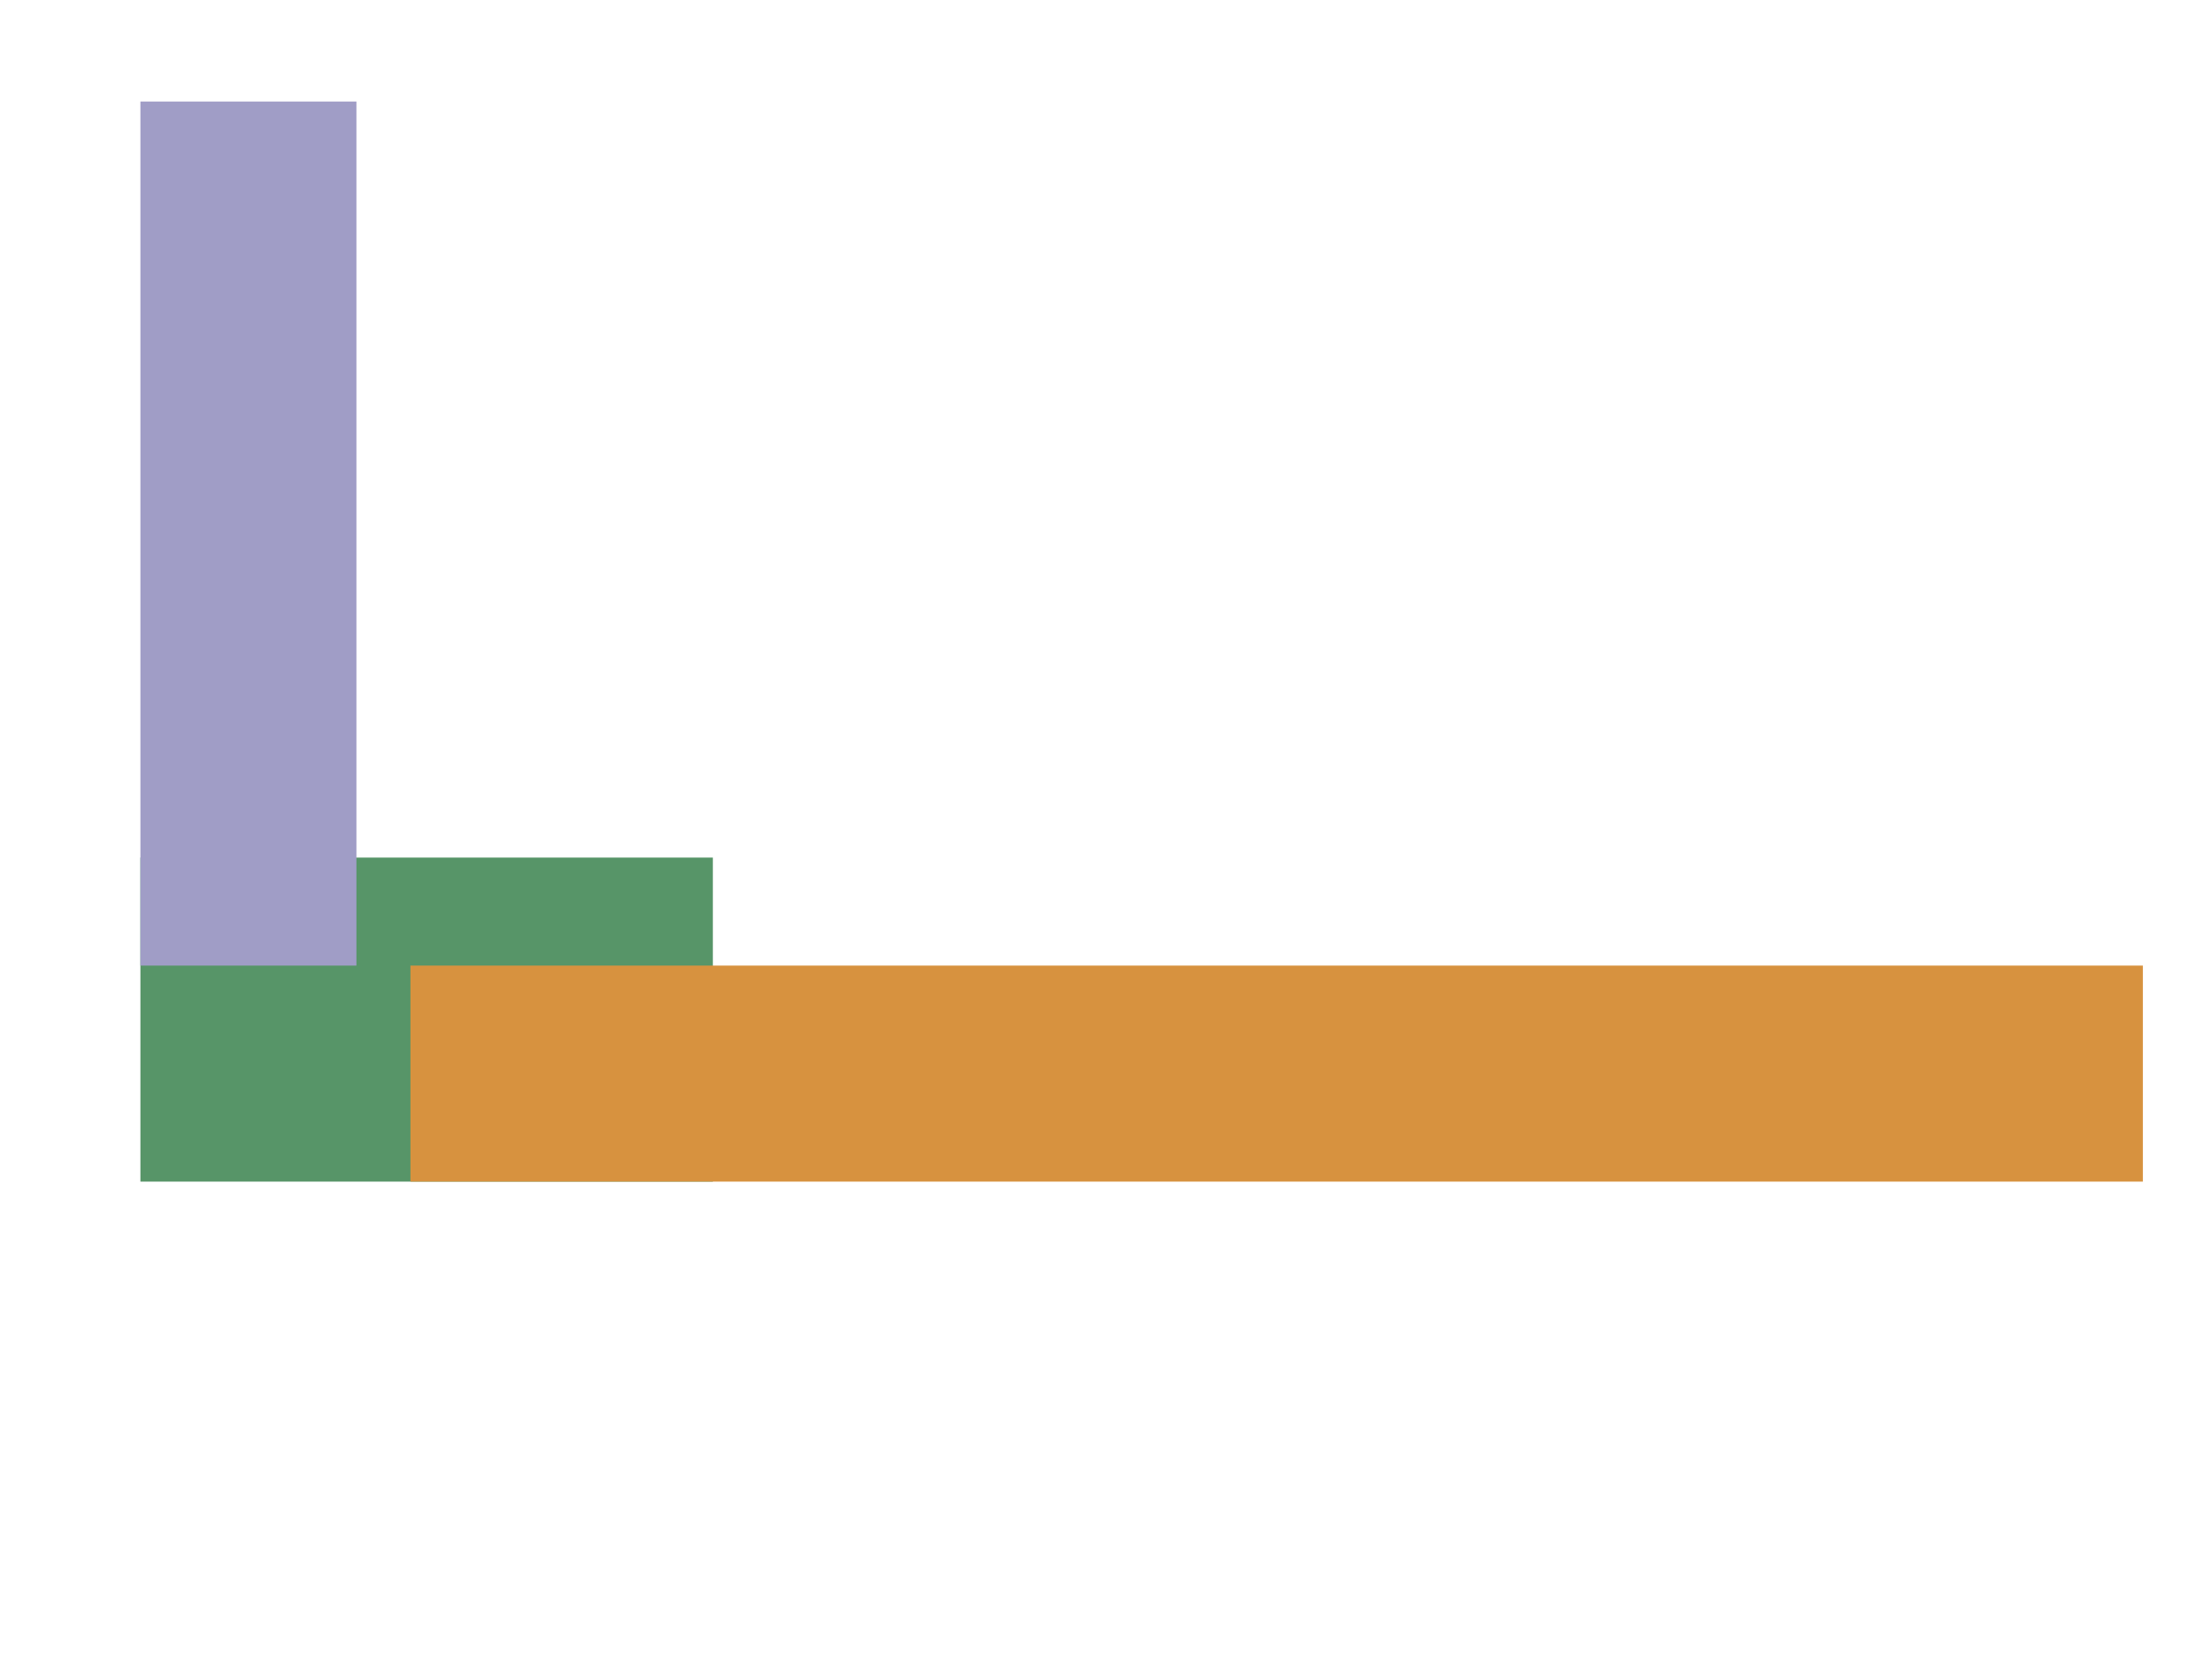
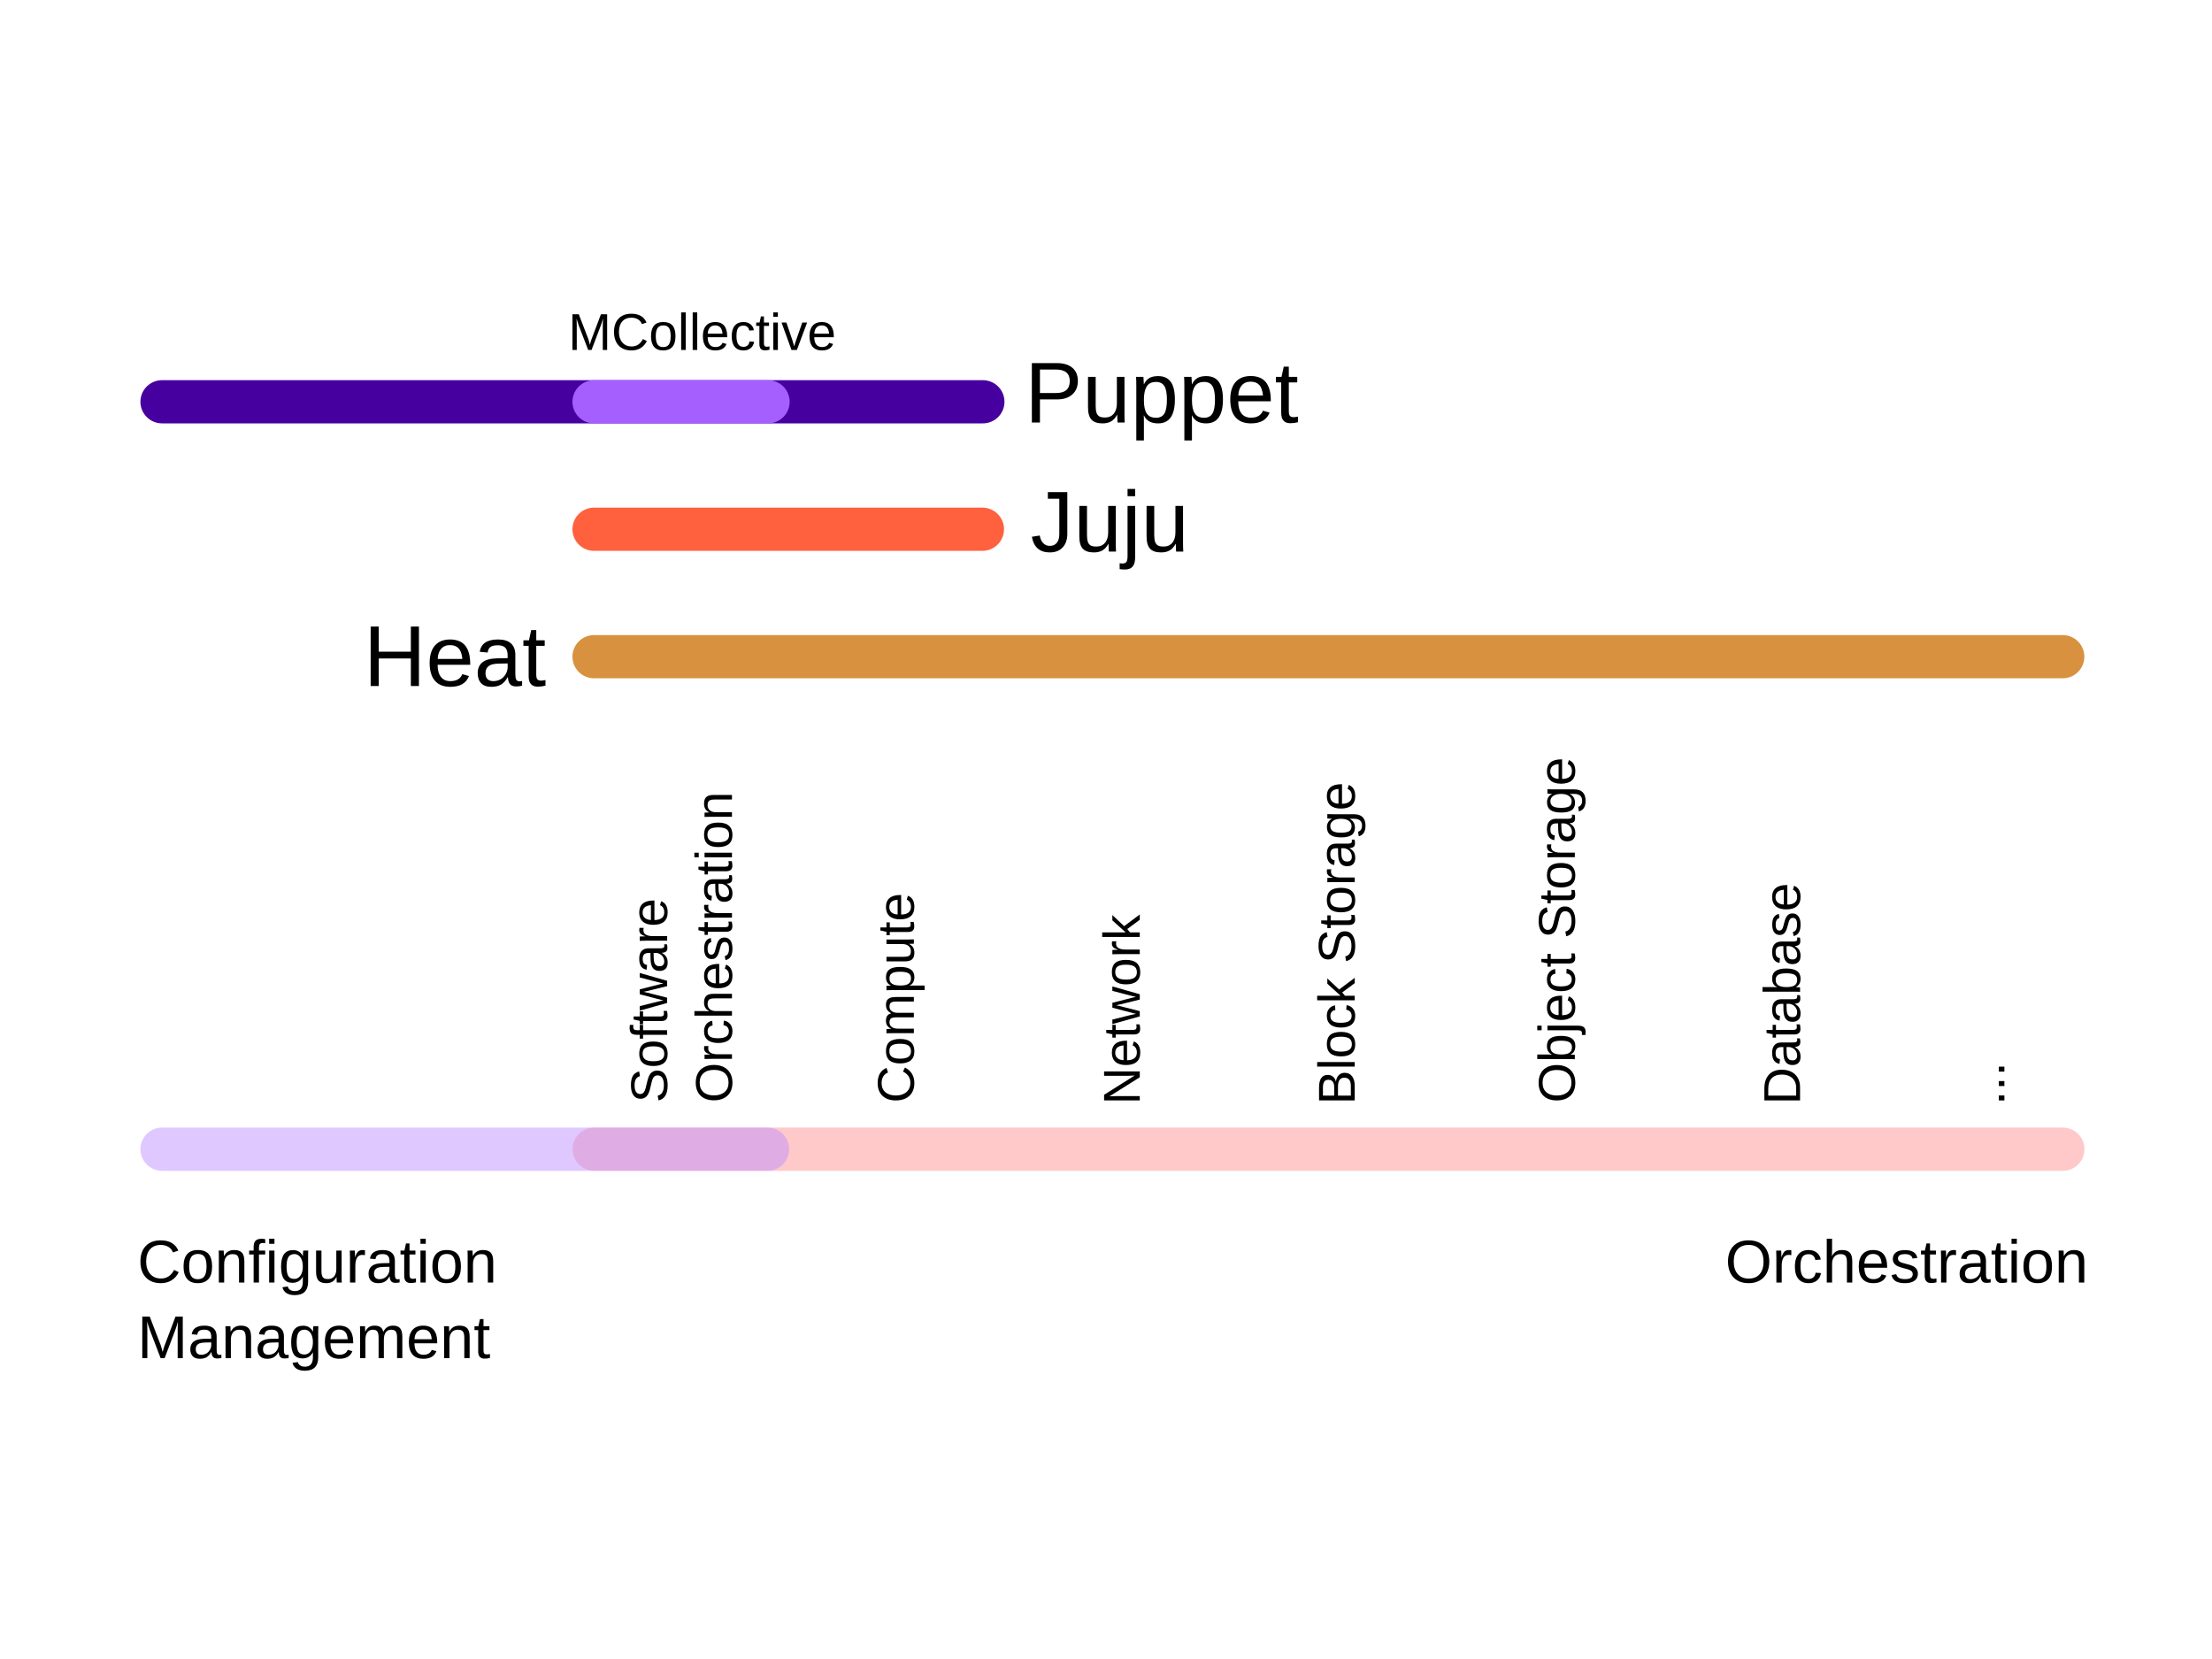
- <svg xmlns="http://www.w3.org/2000/svg" width="1024px" height="768px" id="svg4608" version="1.1">
-   <defs id="defs4610" />
+ <svg xmlns="http://www.w3.org/2000/svg" width="1024px" height="768px" id="svg3034" version="1.1">
+   <defs id="defs3036" />
  <g id="layer1">
-     <flowRoot xml:space="preserve" id="flowRoot3207" style="font-size:40px;font-style:normal;font-weight:normal;text-align:end;line-height:125%;letter-spacing:0px;word-spacing:0px;text-anchor:end;fill:#000000;fill-opacity:1;stroke:none;font-family:Sans" transform="matrix(0,-1,1,0,-425.5445,991.246)">
-       <flowRegion id="flowRegion3209">
-         <rect id="rect3211" width="320" height="56" x="90" y="666" style="text-align:end;text-anchor:end" />
+     <path style="fill:none;stroke:#d7913f;stroke-width:20;stroke-linecap:round;stroke-linejoin:miter;stroke-miterlimit:4;stroke-opacity:1;stroke-dasharray:none" d="m 275,304 679.9,0" id="path3812" />
+     <path style="fill:none;stroke:#4700a0;stroke-width:20;stroke-linecap:round;stroke-linejoin:miter;stroke-miterlimit:4;stroke-opacity:1;stroke-dasharray:none" d="m 75,185.994 380,0" id="path3812-5" />
+     <path style="fill:none;stroke:#a65fff;stroke-width:20;stroke-linecap:round;stroke-linejoin:miter;stroke-miterlimit:4;stroke-opacity:1;stroke-dasharray:none" d="m 275,186 80.554,0" id="path3812-5-3" />
+     <path style="fill:none;stroke:#ff603e;stroke-width:20;stroke-linecap:round;stroke-linejoin:miter;stroke-miterlimit:4;stroke-opacity:1;stroke-dasharray:none" d="m 275,244.998 179.789,0" id="path3812-5-3-5" />
+     <flowRoot xml:space="preserve" id="flowRoot3896" style="font-size:40px;font-style:normal;font-weight:normal;line-height:125%;letter-spacing:0px;word-spacing:0px;fill:#000000;fill-opacity:1;stroke:none;font-family:Sans">
+       <flowRegion id="flowRegion3898">
+         <rect id="rect3900" width="192" height="42" x="48" y="74" />
      </flowRegion>
-       <flowPara id="flowPara3213" style="font-size:32px;text-align:end;text-anchor:end">Compute</flowPara>
+       <flowPara id="flowPara3902">Puppet</flowPara>
    </flowRoot>
-     <flowRoot xml:space="preserve" id="flowRoot3207-0" style="font-size:40px;font-style:normal;font-weight:normal;text-align:end;line-height:125%;letter-spacing:0px;word-spacing:0px;text-anchor:end;fill:#000000;fill-opacity:1;stroke:none;font-family:Sans" transform="matrix(0,-1,1,0,-296.3616,980.8242)">
-       <flowRegion id="flowRegion3209-9">
-         <rect id="rect3211-8" width="308" height="150" x="90" y="666" style="text-align:end;text-anchor:end" />
-       </flowRegion>
-       <flowPara id="flowPara3213-8" style="font-size:32px;text-align:end;text-anchor:end">Block</flowPara>
-       <flowPara id="flowPara3323" style="font-size:32px;text-align:end;text-anchor:end">Storage</flowPara>
-     </flowRoot>
-     <flowRoot xml:space="preserve" id="flowRoot3207-09" style="font-size:40px;font-style:normal;font-weight:normal;text-align:end;line-height:125%;letter-spacing:0px;word-spacing:0px;text-anchor:end;fill:#000000;fill-opacity:1;stroke:none;font-family:Sans" transform="matrix(0,-1,1,0,-127.1787,954.1679)">
-       <flowRegion id="flowRegion3209-0">
-         <rect id="rect3211-1" width="282" height="106" x="90" y="666" style="text-align:end;text-anchor:end" />
-       </flowRegion>
-       <flowPara id="flowPara3329" style="font-size:32px;text-align:end;text-anchor:end">Object</flowPara>
-       <flowPara id="flowPara3333" style="font-size:32px;text-align:end;text-anchor:end">Storage</flowPara>
-     </flowRoot>
-     <flowRoot xml:space="preserve" id="flowRoot3207-1" style="font-size:40px;font-style:normal;font-weight:normal;text-align:end;line-height:125%;letter-spacing:0px;word-spacing:0px;text-anchor:end;fill:#000000;fill-opacity:1;stroke:none;font-family:Sans" transform="matrix(0,-1,1,0,42.00411,992.8242)">
-       <flowRegion id="flowRegion3209-5">
-         <rect id="rect3211-6" width="320" height="56" x="90" y="666" style="text-align:end;text-anchor:end" />
-       </flowRegion>
-       <flowPara id="flowPara3213-88" style="font-size:32px;text-align:end;text-anchor:end">Network</flowPara>
-     </flowRoot>
-     <flowRoot xml:space="preserve" id="flowRoot3207-6" style="font-size:40px;font-style:normal;font-weight:normal;text-align:end;line-height:125%;letter-spacing:0px;word-spacing:0px;text-anchor:end;fill:#000000;fill-opacity:1;stroke:none;font-family:Sans" transform="matrix(0,-1,1,0,164.9838,991.246)">
-       <flowRegion id="flowRegion3209-1">
-         <rect id="rect3211-63" width="320" height="56" x="90" y="666" style="text-align:end;text-anchor:end" />
-       </flowRegion>
-       <flowPara id="flowPara3213-9" style="font-size:32px;text-align:end;text-anchor:end">Database</flowPara>
-     </flowRoot>
-     <rect style="fill:#579568;fill-opacity:1;stroke:none" id="rect5444" width="265" height="150" x="65" y="397" />
-     <rect style="fill:#d7923f;fill-opacity:1;stroke:none" id="rect4934" width="802" height="100" x="190" y="447" />
-     <rect style="fill:#a09dc6;fill-opacity:1;stroke:none" id="rect5446" width="100" height="400" x="65" y="47" />
-     <flowRoot xml:space="preserve" id="flowRoot5455" style="font-size:40px;font-style:normal;font-weight:normal;line-height:125%;letter-spacing:0px;word-spacing:0px;fill:#000000;fill-opacity:1;stroke:none;font-family:Sans" transform="translate(106.0644,47.42691)">
-       <flowRegion id="flowRegion5457">
-         <rect id="rect5459" width="372" height="50" x="436" y="424" />
-       </flowRegion>
-       <flowPara id="flowPara5461">Heat</flowPara>
-     </flowRoot>
-     <flowRoot xml:space="preserve" id="flowRoot5479" style="font-size:40px;font-style:normal;font-weight:normal;line-height:125%;letter-spacing:0px;word-spacing:0px;fill:#000000;fill-opacity:1;stroke:none;font-family:Sans" transform="matrix(0,-1,1,0,-45.83481,510.8418)">
-       <flowRegion id="flowRegion5481">
-         <rect id="rect5483" width="454" height="138" x="96" y="132" />
-       </flowRegion>
-       <flowPara id="flowPara5485">Puppet, Chef &amp;c.</flowPara>
-     </flowRoot>
-     <flowRoot xml:space="preserve" id="flowRoot5487" style="font-size:40px;font-style:normal;font-weight:normal;line-height:125%;letter-spacing:0px;word-spacing:0px;fill:#000000;fill-opacity:1;stroke:none;font-family:Sans" transform="translate(138,-34)">
-       <flowRegion id="flowRegion5489">
-         <rect id="rect5491" width="100" height="66" x="76" y="428" />
-       </flowRegion>
-       <flowPara id="flowPara5493">Juju</flowPara>
-     </flowRoot>
-     <flowRoot xml:space="preserve" id="flowRoot5495" style="font-size:40px;font-style:normal;font-weight:normal;text-align:center;line-height:125%;letter-spacing:0px;word-spacing:0px;text-anchor:middle;fill:#000000;fill-opacity:1;stroke:none;font-family:Sans" transform="translate(-75,4)">
-       <flowRegion id="flowRegion5497">
-         <rect id="rect5499" width="540" height="340" x="460" y="295" style="text-align:center;text-anchor:middle" />
-       </flowRegion>
-       <flowPara style="font-size:36px;font-style:italic;text-align:center;text-anchor:middle;-inkscape-font-specification:Sans Italic" id="flowPara5532">Infrastructure</flowPara>
-       <flowPara style="font-size:36px;font-style:italic;text-align:center;text-anchor:middle;-inkscape-font-specification:Sans Italic" id="flowPara5536">(Orchestration)</flowPara>
-     </flowRoot>
-     <flowRoot xml:space="preserve" id="flowRoot5503" style="font-size:40px;font-style:normal;font-weight:normal;line-height:125%;letter-spacing:0px;word-spacing:0px;fill:#000000;fill-opacity:1;stroke:none;font-family:Sans" transform="matrix(0,-1,1,0,107.3117,695.9813)">
-       <flowRegion id="flowRegion5505">
-         <rect id="rect5507" width="466" height="166" x="234" y="82" />
-       </flowRegion>
-       <flowPara id="flowPara5509" style="font-size:36px;font-style:italic;text-align:center;text-anchor:middle;-inkscape-font-specification:Sans Italic">Software</flowPara>
-       <flowPara style="font-size:36px;font-style:italic;text-align:center;text-anchor:middle;-inkscape-font-specification:Sans Italic" id="flowPara5538">(Configuration</flowPara>
-       <flowPara id="flowPara5511" style="font-size:36px;font-style:italic;text-align:center;text-anchor:middle;-inkscape-font-specification:Sans Italic">Management)</flowPara>
-     </flowRoot>
-     <flowRoot xml:space="preserve" id="flowRoot3207-6-2" style="font-size:40px;font-style:normal;font-weight:normal;text-align:end;line-height:125%;letter-spacing:0px;word-spacing:0px;text-anchor:end;fill:#000000;fill-opacity:1;stroke:none;font-family:Sans" transform="matrix(0,-1,1,0,267.6198,989.4804)">
-       <flowRegion id="flowRegion3209-1-3">
-         <rect id="rect3211-63-1" width="320" height="56" x="90" y="666" style="text-align:end;text-anchor:end" />
-       </flowRegion>
-       <flowPara id="flowPara3213-9-6" style="font-size:32px;text-align:end;text-anchor:end">...</flowPara>
-     </flowRoot>
+     <text xml:space="preserve" style="font-size:40px;font-style:normal;font-weight:normal;line-height:125%;letter-spacing:0px;word-spacing:0px;fill:#000000;fill-opacity:1;stroke:none;font-family:Sans" x="263.031" y="162" id="text3904">
+       <tspan id="tspan3906" x="263.031" y="162" style="font-size:24px;font-style:normal;font-variant:normal;font-weight:normal;font-stretch:normal;font-family:Liberation Sans;-inkscape-font-specification:Liberation Sans">MCollective</tspan>
+     </text>
+     <text xml:space="preserve" style="font-size:40px;font-style:normal;font-weight:normal;line-height:125%;letter-spacing:0px;word-spacing:0px;fill:#000000;fill-opacity:1;stroke:none;font-family:Sans" x="474.402" y="195.606" id="text3904-3">
+       <tspan id="tspan3906-9" x="474.402" y="195.606" style="font-style:normal;font-variant:normal;font-weight:normal;font-stretch:normal;font-family:Liberation Sans;-inkscape-font-specification:Liberation Sans">Puppet</tspan>
+     </text>
+     <text xml:space="preserve" style="font-size:40px;font-style:normal;font-weight:normal;line-height:125%;letter-spacing:0px;word-spacing:0px;fill:#000000;fill-opacity:1;stroke:none;font-family:Sans" x="477.059" y="255.34" id="text3904-3-2">
+       <tspan id="tspan3906-9-7" x="477.059" y="255.34" style="font-style:normal;font-variant:normal;font-weight:normal;font-stretch:normal;font-family:Liberation Sans;-inkscape-font-specification:Liberation Sans">Juju</tspan>
+     </text>
+     <text xml:space="preserve" style="font-size:40px;font-style:normal;font-weight:normal;line-height:125%;letter-spacing:0px;word-spacing:0px;fill:#000000;fill-opacity:1;stroke:none;font-family:Sans" x="168.307" y="317.564" id="text3904-3-2-9">
+       <tspan x="168.307" y="317.564" style="font-style:normal;font-variant:normal;font-weight:normal;font-stretch:normal;font-family:Liberation Sans;-inkscape-font-specification:Liberation Sans" id="tspan3971">Heat</tspan>
+     </text>
+     <g id="g4091" transform="translate(0,128)">
+       <path id="path3812-4" d="m 275.05,404 679.9,0" style="fill:none;stroke:#ff9393;stroke-width:20;stroke-linecap:round;stroke-linejoin:miter;stroke-miterlimit:4;stroke-opacity:0.502;stroke-dasharray:none" />
+       <path id="path3812-5-0" d="m 75,404 280.328,0" style="fill:none;stroke:#c091ff;stroke-width:20;stroke-linecap:round;stroke-linejoin:miter;stroke-miterlimit:4;stroke-opacity:0.502;stroke-dasharray:none" />
+       <text id="text3904-3-2-9-5" y="465.739" x="63.578" style="font-size:40px;font-style:normal;font-weight:normal;line-height:125%;letter-spacing:0px;word-spacing:0px;fill:#000000;fill-opacity:1;stroke:none;font-family:Sans" xml:space="preserve">
+         <tspan id="tspan3971-2" style="font-size:28px;font-style:normal;font-variant:normal;font-weight:normal;font-stretch:normal;font-family:Liberation Sans;-inkscape-font-specification:Liberation Sans" y="465.739" x="63.578">Configuration</tspan>
+         <tspan id="tspan4040" style="font-size:28px;font-style:normal;font-variant:normal;font-weight:normal;font-stretch:normal;font-family:Liberation Sans;-inkscape-font-specification:Liberation Sans" y="500.739" x="63.578">Management</tspan>
+       </text>
+       <text id="text3904-3-2-9-5-1" y="465.739" x="798.618" style="font-size:40px;font-style:normal;font-weight:normal;line-height:125%;letter-spacing:0px;word-spacing:0px;fill:#000000;fill-opacity:1;stroke:none;font-family:Sans" xml:space="preserve">
+         <tspan id="tspan4040-8" style="font-size:28px;font-style:normal;font-variant:normal;font-weight:normal;font-stretch:normal;font-family:Liberation Sans;-inkscape-font-specification:Liberation Sans" y="465.739" x="798.618">Orchestration</tspan>
+       </text>
+     </g>
+     <text xml:space="preserve" style="font-size:40px;font-style:normal;font-weight:normal;line-height:125%;letter-spacing:0px;word-spacing:0px;fill:#000000;fill-opacity:1;stroke:none;font-family:Sans" x="-510.508" y="308.843" id="text3904-5" transform="matrix(0,-1,1,0,0,0)">
+       <tspan id="tspan3906-1" x="-510.508" y="308.843" style="font-size:24px;font-style:normal;font-variant:normal;font-weight:normal;font-stretch:normal;font-family:Liberation Sans;-inkscape-font-specification:Liberation Sans">Software</tspan>
+       <tspan x="-510.508" y="338.843" style="font-size:24px;font-style:normal;font-variant:normal;font-weight:normal;font-stretch:normal;font-family:Liberation Sans;-inkscape-font-specification:Liberation Sans" id="tspan4089">Orchestration</tspan>
+     </text>
+     <text xml:space="preserve" style="font-size:40px;font-style:normal;font-weight:normal;line-height:125%;letter-spacing:0px;word-spacing:0px;fill:#000000;fill-opacity:1;stroke:none;font-family:Sans" x="-510.637" y="423.054" id="text3904-5-4" transform="matrix(0,-1,1,0,0,0)">
+       <tspan x="-510.637" y="423.054" style="font-size:24px;font-style:normal;font-variant:normal;font-weight:normal;font-stretch:normal;font-family:Liberation Sans;-inkscape-font-specification:Liberation Sans" id="tspan4089-6">Compute</tspan>
+     </text>
+     <text xml:space="preserve" style="font-size:40px;font-style:normal;font-weight:normal;line-height:125%;letter-spacing:0px;word-spacing:0px;fill:#000000;fill-opacity:1;stroke:none;font-family:Sans" x="-511.387" y="527.631" id="text3904-5-4-2" transform="matrix(0,-1,1,0,0,0)">
+       <tspan x="-511.387" y="527.631" style="font-size:24px;font-style:normal;font-variant:normal;font-weight:normal;font-stretch:normal;font-family:Liberation Sans;-inkscape-font-specification:Liberation Sans" id="tspan4089-6-9">Network</tspan>
+     </text>
+     <text xml:space="preserve" style="font-size:40px;font-style:normal;font-weight:normal;line-height:125%;letter-spacing:0px;word-spacing:0px;fill:#000000;fill-opacity:1;stroke:none;font-family:Sans" x="-511.387" y="627.146" id="text3904-5-4-9" transform="matrix(0,-1,1,0,0,0)">
+       <tspan x="-511.387" y="627.146" style="font-size:24px;font-style:normal;font-variant:normal;font-weight:normal;font-stretch:normal;font-family:Liberation Sans;-inkscape-font-specification:Liberation Sans" id="tspan4089-6-1">Block Storage</tspan>
+     </text>
+     <text xml:space="preserve" style="font-size:40px;font-style:normal;font-weight:normal;line-height:125%;letter-spacing:0px;word-spacing:0px;fill:#000000;fill-opacity:1;stroke:none;font-family:Sans" x="-511.387" y="833.296" id="text3904-5-4-25" transform="matrix(0,-1,1,0,0,0)">
+       <tspan x="-511.387" y="833.296" style="font-size:24px;font-style:normal;font-variant:normal;font-weight:normal;font-stretch:normal;font-family:Liberation Sans;-inkscape-font-specification:Liberation Sans" id="tspan4089-6-4">Database</tspan>
+     </text>
+     <text xml:space="preserve" style="font-size:40px;font-style:normal;font-weight:normal;line-height:125%;letter-spacing:0px;word-spacing:0px;fill:#000000;fill-opacity:1;stroke:none;font-family:Sans" x="-510.555" y="729.034" id="text3904-5-4-4" transform="matrix(0,-1,1,0,0,0)">
+       <tspan x="-510.555" y="729.034" style="font-size:24px;font-style:normal;font-variant:normal;font-weight:normal;font-stretch:normal;font-family:Liberation Sans;-inkscape-font-specification:Liberation Sans" id="tspan4089-6-8">Object Storage</tspan>
+     </text>
+     <text xml:space="preserve" style="font-size:40px;font-style:normal;font-weight:normal;line-height:125%;letter-spacing:0px;word-spacing:0px;fill:#000000;fill-opacity:1;stroke:none;font-family:Sans" x="-511.609" y="927.889" id="text3904-5-4-0" transform="matrix(0,-1,1,0,0,0)">
+       <tspan x="-511.609" y="927.889" style="font-size:24px;font-style:normal;font-variant:normal;font-weight:normal;font-stretch:normal;font-family:Liberation Sans;-inkscape-font-specification:Liberation Sans" id="tspan4089-6-2">...</tspan>
+     </text>
  </g>
</svg>
